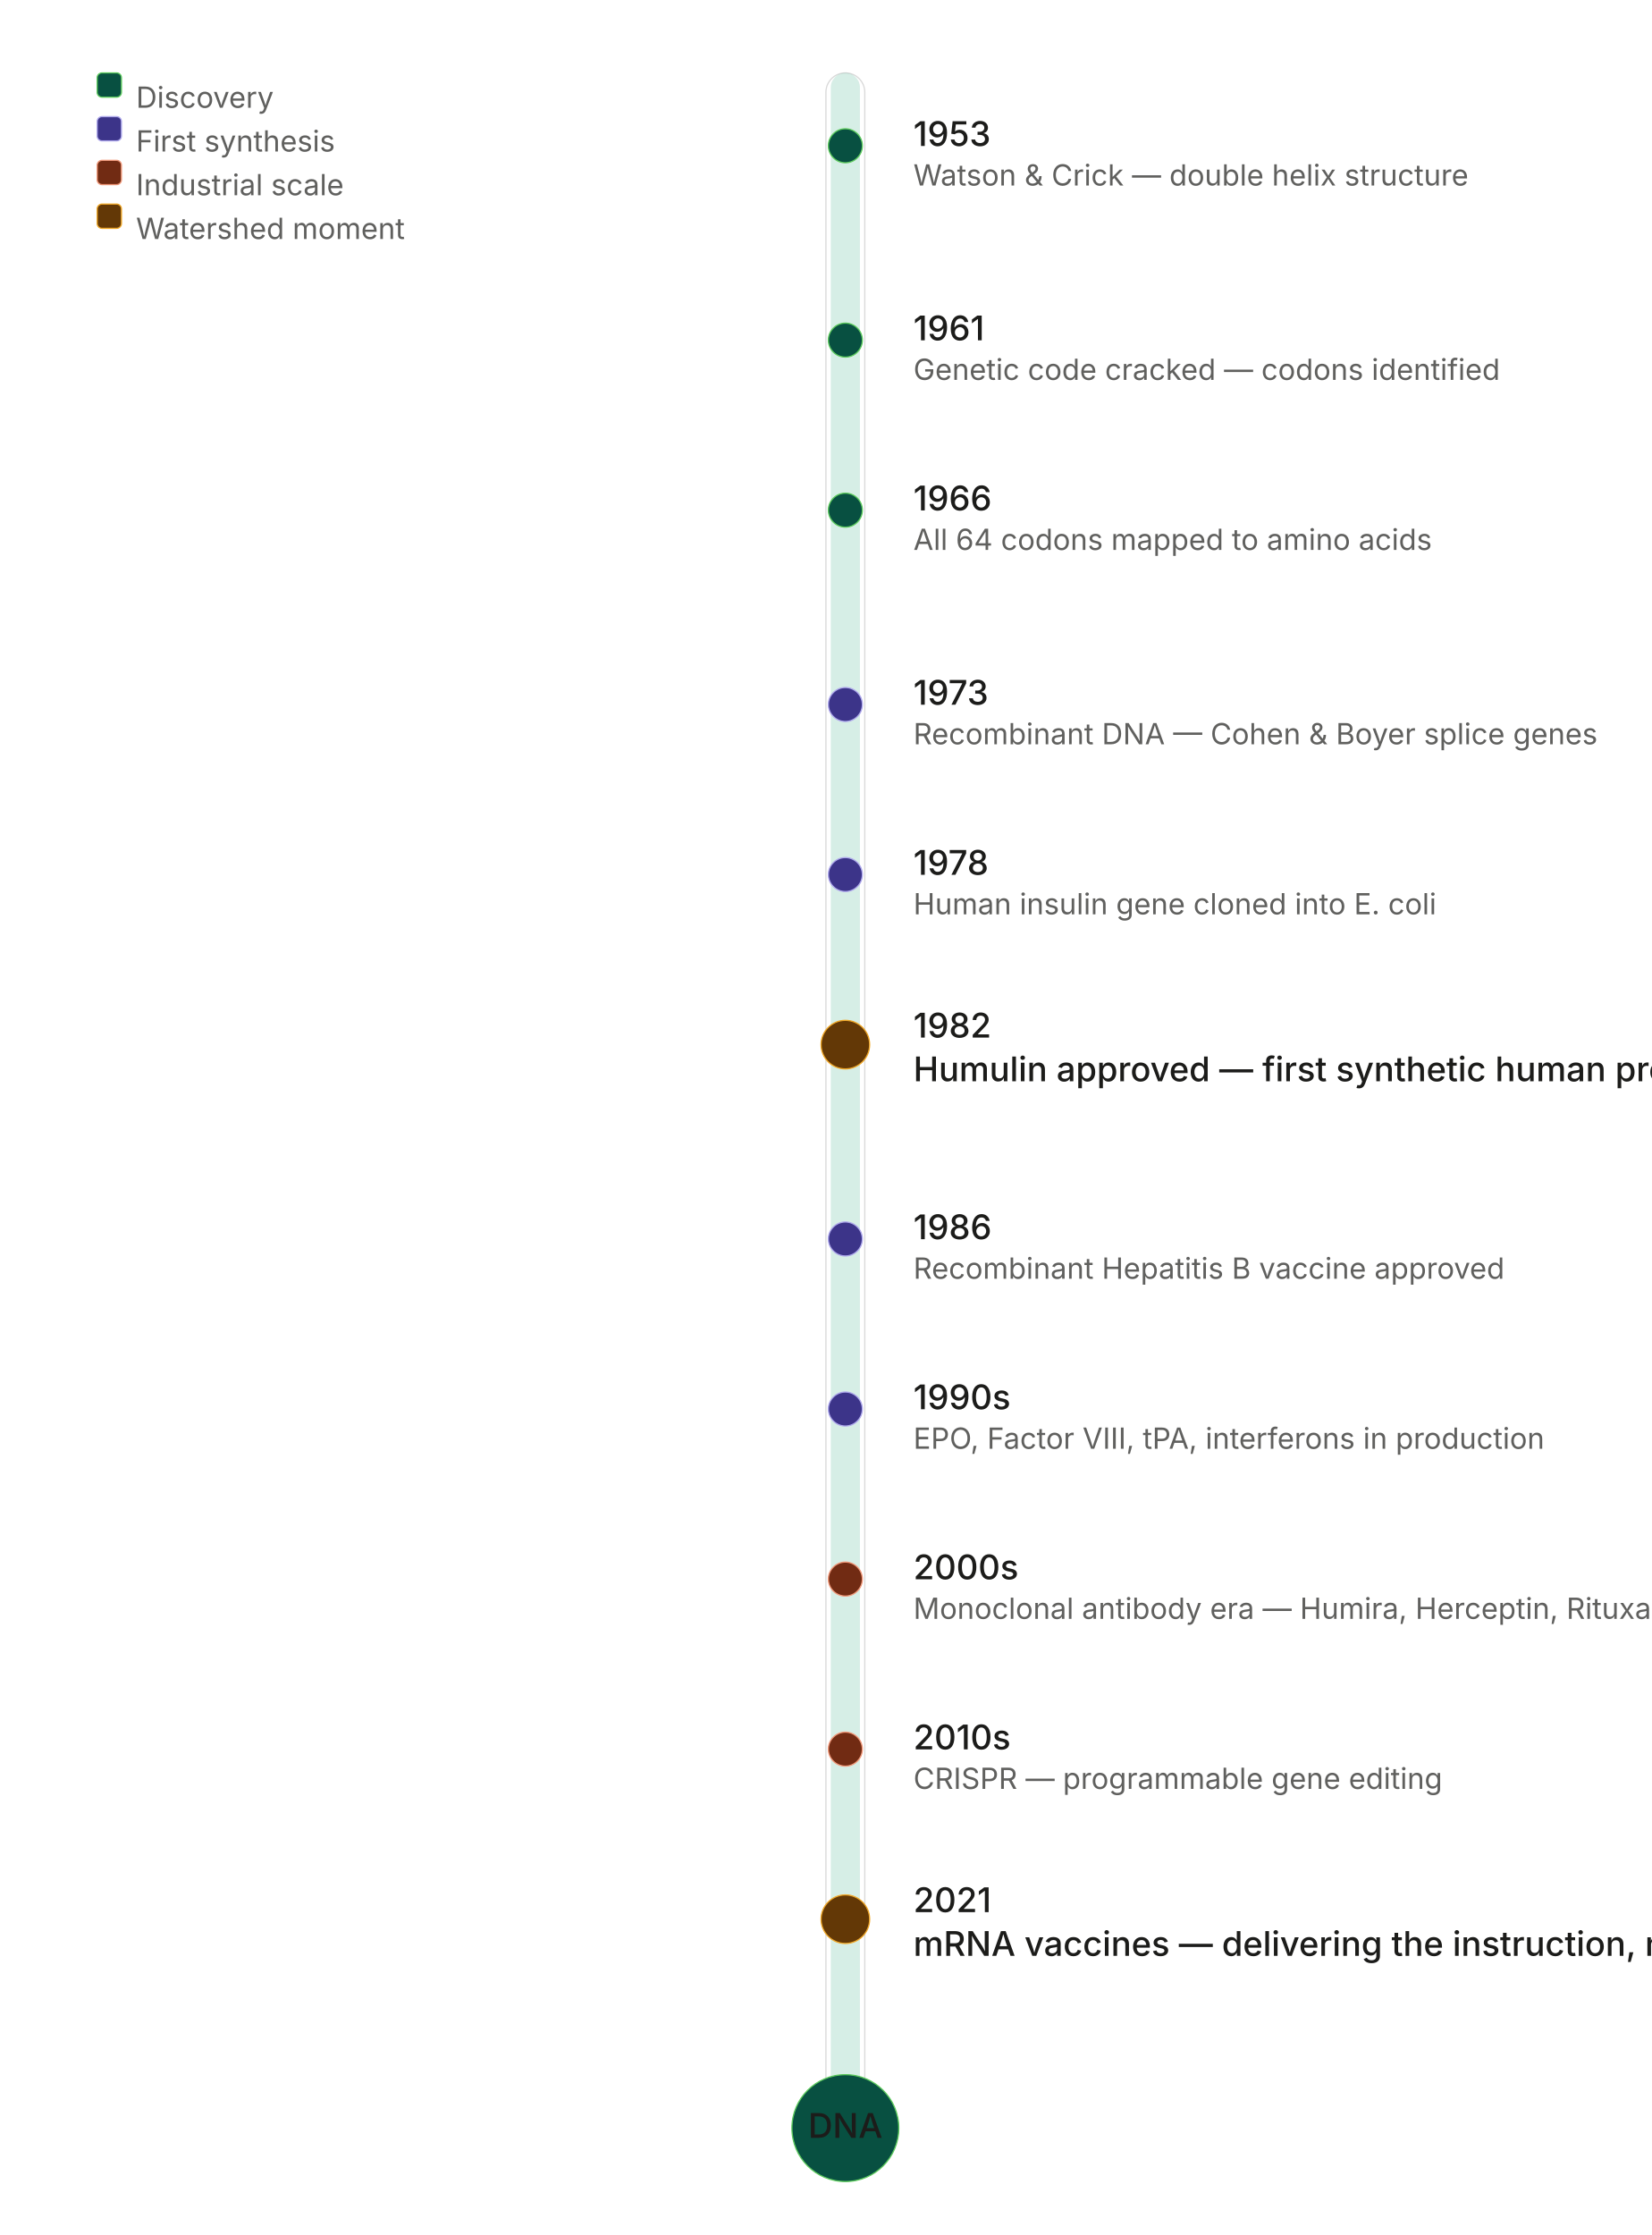
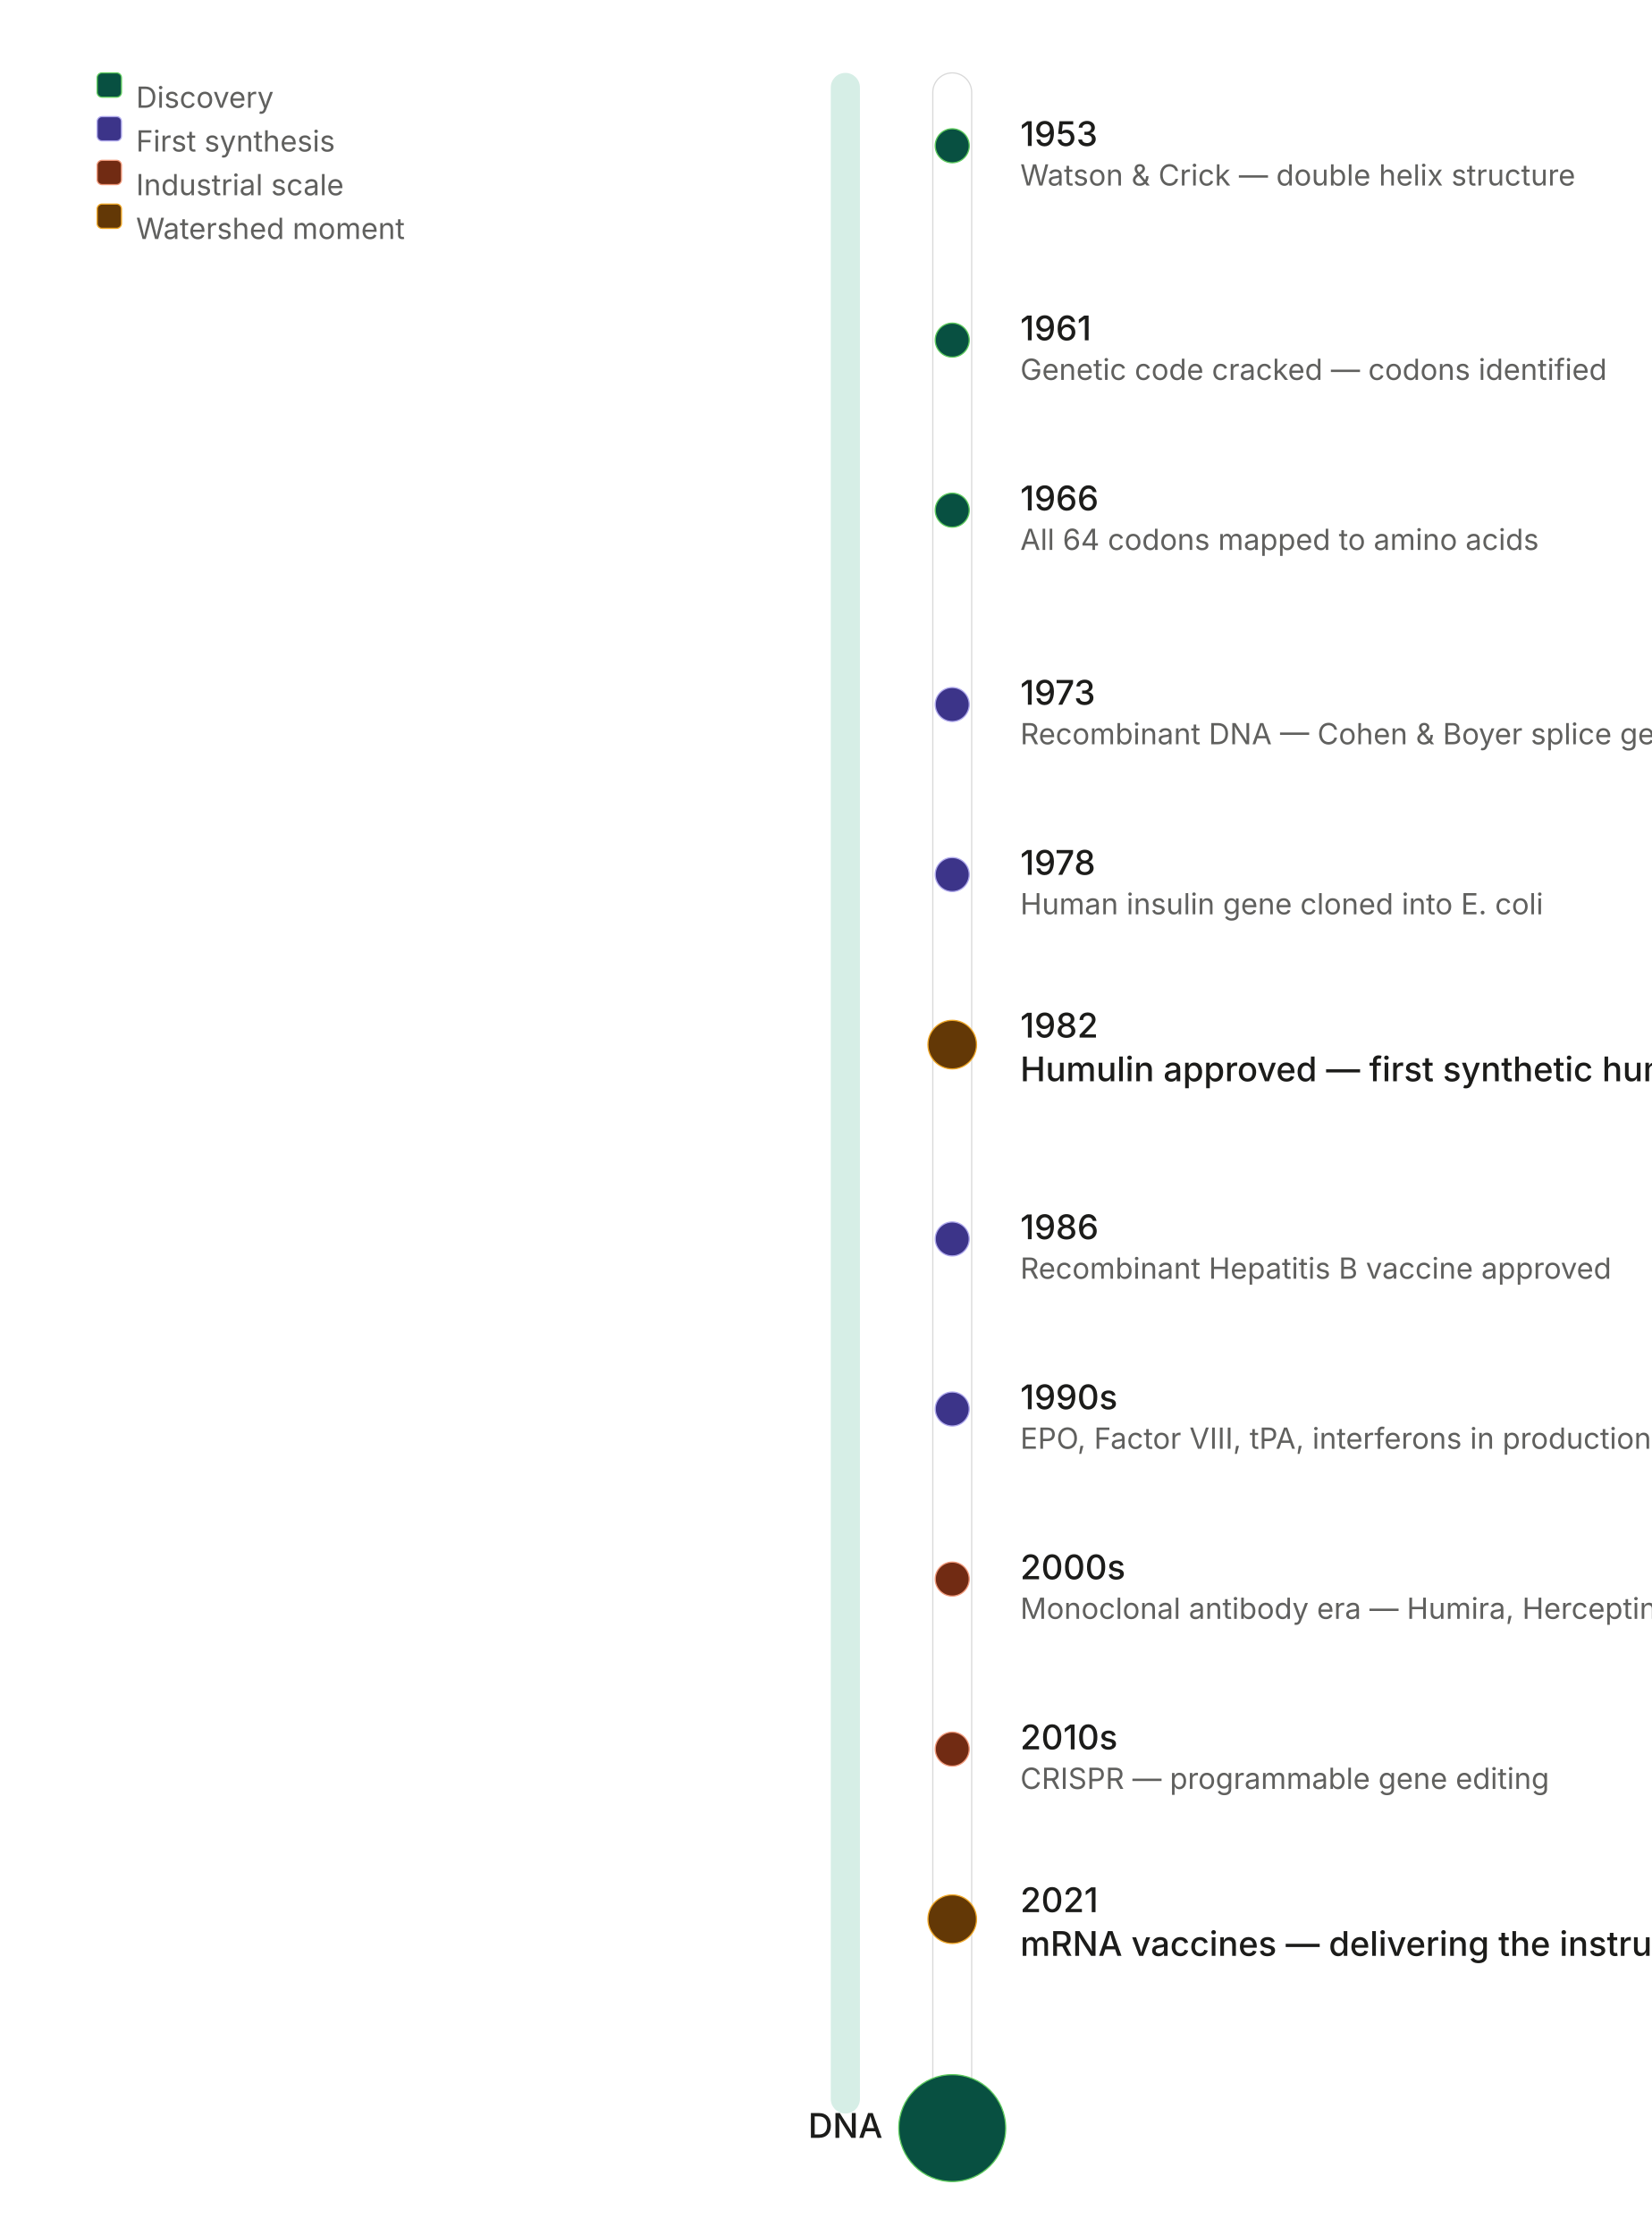
<svg xmlns="http://www.w3.org/2000/svg" width="100%" viewBox="0 0 680 920" role="img">
  <defs>
    <style>
    text { font-family: -apple-system, BlinkMacSystemFont, "Segoe UI", sans-serif; }
    .year { font-size: 14px; font-weight: 500; fill: #1c1c1a; }
    .desc { font-size: 12px; fill: #1c1c1a; opacity: 0.7; }
  </style>
  </defs>
-   <rect x="340" y="30" width="16" height="840" rx="8" fill="none" stroke="rgba(0,0,0,0.15)" stroke-width="0.5" />
+   <rect x="384" y="30" width="16" height="840" rx="8" fill="none" stroke="rgba(0,0,0,0.15)" stroke-width="0.5" />
  <rect x="342" y="30" width="12" height="840" rx="6" fill="#1D9E75" opacity="0.18" />
-   <circle cx="348" cy="876" r="22" fill="#085041" stroke="#5dca5d" stroke-width="0.5" />
+   <circle cx="392" cy="876" r="22" fill="#085041" stroke="#5dca5d" stroke-width="0.5" />
  <text x="348" y="880" text-anchor="middle" class="year" style="text-anchor:middle;">DNA</text>
-   <circle cx="348" cy="60" r="7" fill="#085041" stroke="#5dca5d" stroke-width="0.5" />
-   <text x="376" y="55" dominant-baseline="central" class="year">1953</text>
-   <text x="376" y="72" dominant-baseline="central" class="desc">Watson &amp; Crick — double helix structure</text>
-   <circle cx="348" cy="140" r="7" fill="#085041" stroke="#5dca5d" stroke-width="0.5" />
-   <text x="376" y="135" dominant-baseline="central" class="year">1961</text>
-   <text x="376" y="152" dominant-baseline="central" class="desc">Genetic code cracked — codons identified</text>
-   <circle cx="348" cy="210" r="7" fill="#085041" stroke="#5dca5d" stroke-width="0.5" />
-   <text x="376" y="205" dominant-baseline="central" class="year">1966</text>
-   <text x="376" y="222" dominant-baseline="central" class="desc">All 64 codons mapped to amino acids</text>
-   <circle cx="348" cy="290" r="7" fill="#3c3489" stroke="#afa9ec" stroke-width="0.5" />
-   <text x="376" y="285" dominant-baseline="central" class="year">1973</text>
-   <text x="376" y="302" dominant-baseline="central" class="desc">Recombinant DNA — Cohen &amp; Boyer splice genes</text>
-   <circle cx="348" cy="360" r="7" fill="#3c3489" stroke="#afa9ec" stroke-width="0.5" />
-   <text x="376" y="355" dominant-baseline="central" class="year">1978</text>
-   <text x="376" y="372" dominant-baseline="central" class="desc">Human insulin gene cloned into E. coli</text>
-   <circle cx="348" cy="430" r="10" fill="#633806" stroke="#efa727" stroke-width="0.5" />
-   <text x="376" y="422" dominant-baseline="central" class="year">1982</text>
-   <text x="376" y="440" dominant-baseline="central" class="year">Humulin approved — first synthetic human protein</text>
-   <circle cx="348" cy="510" r="7" fill="#3c3489" stroke="#afa9ec" stroke-width="0.5" />
-   <text x="376" y="505" dominant-baseline="central" class="year">1986</text>
-   <text x="376" y="522" dominant-baseline="central" class="desc">Recombinant Hepatitis B vaccine approved</text>
-   <circle cx="348" cy="580" r="7" fill="#3c3489" stroke="#afa9ec" stroke-width="0.5" />
-   <text x="376" y="575" dominant-baseline="central" class="year">1990s</text>
-   <text x="376" y="592" dominant-baseline="central" class="desc">EPO, Factor VIII, tPA, interferons in production</text>
-   <circle cx="348" cy="650" r="7" fill="#712b13" stroke="#f0997b" stroke-width="0.5" />
-   <text x="376" y="645" dominant-baseline="central" class="year">2000s</text>
-   <text x="376" y="662" dominant-baseline="central" class="desc">Monoclonal antibody era — Humira, Herceptin, Rituxan</text>
-   <circle cx="348" cy="720" r="7" fill="#712b13" stroke="#f0997b" stroke-width="0.5" />
-   <text x="376" y="715" dominant-baseline="central" class="year">2010s</text>
-   <text x="376" y="732" dominant-baseline="central" class="desc">CRISPR — programmable gene editing</text>
-   <circle cx="348" cy="790" r="10" fill="#633806" stroke="#efa727" stroke-width="0.5" />
-   <text x="376" y="782" dominant-baseline="central" class="year">2021</text>
-   <text x="376" y="800" dominant-baseline="central" class="year">mRNA vaccines — delivering the instruction, not the protein</text>
+   <circle cx="392" cy="60" r="7" fill="#085041" stroke="#5dca5d" stroke-width="0.5" />
+   <text x="420" y="55" dominant-baseline="central" class="year">1953</text>
+   <text x="420" y="72" dominant-baseline="central" class="desc">Watson &amp; Crick — double helix structure</text>
+   <circle cx="392" cy="140" r="7" fill="#085041" stroke="#5dca5d" stroke-width="0.5" />
+   <text x="420" y="135" dominant-baseline="central" class="year">1961</text>
+   <text x="420" y="152" dominant-baseline="central" class="desc">Genetic code cracked — codons identified</text>
+   <circle cx="392" cy="210" r="7" fill="#085041" stroke="#5dca5d" stroke-width="0.5" />
+   <text x="420" y="205" dominant-baseline="central" class="year">1966</text>
+   <text x="420" y="222" dominant-baseline="central" class="desc">All 64 codons mapped to amino acids</text>
+   <circle cx="392" cy="290" r="7" fill="#3c3489" stroke="#afa9ec" stroke-width="0.5" />
+   <text x="420" y="285" dominant-baseline="central" class="year">1973</text>
+   <text x="420" y="302" dominant-baseline="central" class="desc">Recombinant DNA — Cohen &amp; Boyer splice genes</text>
+   <circle cx="392" cy="360" r="7" fill="#3c3489" stroke="#afa9ec" stroke-width="0.5" />
+   <text x="420" y="355" dominant-baseline="central" class="year">1978</text>
+   <text x="420" y="372" dominant-baseline="central" class="desc">Human insulin gene cloned into E. coli</text>
+   <circle cx="392" cy="430" r="10" fill="#633806" stroke="#efa727" stroke-width="0.5" />
+   <text x="420" y="422" dominant-baseline="central" class="year">1982</text>
+   <text x="420" y="440" dominant-baseline="central" class="year">Humulin approved — first synthetic human protein</text>
+   <circle cx="392" cy="510" r="7" fill="#3c3489" stroke="#afa9ec" stroke-width="0.5" />
+   <text x="420" y="505" dominant-baseline="central" class="year">1986</text>
+   <text x="420" y="522" dominant-baseline="central" class="desc">Recombinant Hepatitis B vaccine approved</text>
+   <circle cx="392" cy="580" r="7" fill="#3c3489" stroke="#afa9ec" stroke-width="0.5" />
+   <text x="420" y="575" dominant-baseline="central" class="year">1990s</text>
+   <text x="420" y="592" dominant-baseline="central" class="desc">EPO, Factor VIII, tPA, interferons in production</text>
+   <circle cx="392" cy="650" r="7" fill="#712b13" stroke="#f0997b" stroke-width="0.5" />
+   <text x="420" y="645" dominant-baseline="central" class="year">2000s</text>
+   <text x="420" y="662" dominant-baseline="central" class="desc">Monoclonal antibody era — Humira, Herceptin, Rituxan</text>
+   <circle cx="392" cy="720" r="7" fill="#712b13" stroke="#f0997b" stroke-width="0.5" />
+   <text x="420" y="715" dominant-baseline="central" class="year">2010s</text>
+   <text x="420" y="732" dominant-baseline="central" class="desc">CRISPR — programmable gene editing</text>
+   <circle cx="392" cy="790" r="10" fill="#633806" stroke="#efa727" stroke-width="0.5" />
+   <text x="420" y="782" dominant-baseline="central" class="year">2021</text>
+   <text x="420" y="800" dominant-baseline="central" class="year">mRNA vaccines — delivering the instruction, not the protein</text>
  <rect x="40" y="30" width="10" height="10" rx="2" fill="#085041" stroke="#5dca5d" stroke-width="0.5" />
  <text x="56" y="40" dominant-baseline="central" class="desc">Discovery</text>
  <rect x="40" y="48" width="10" height="10" rx="2" fill="#3c3489" stroke="#afa9ec" stroke-width="0.5" />
  <text x="56" y="58" dominant-baseline="central" class="desc">First synthesis</text>
  <rect x="40" y="66" width="10" height="10" rx="2" fill="#712b13" stroke="#f0997b" stroke-width="0.5" />
  <text x="56" y="76" dominant-baseline="central" class="desc">Industrial scale</text>
  <rect x="40" y="84" width="10" height="10" rx="2" fill="#633806" stroke="#efa727" stroke-width="0.5" />
  <text x="56" y="94" dominant-baseline="central" class="desc">Watershed moment</text>
</svg>
